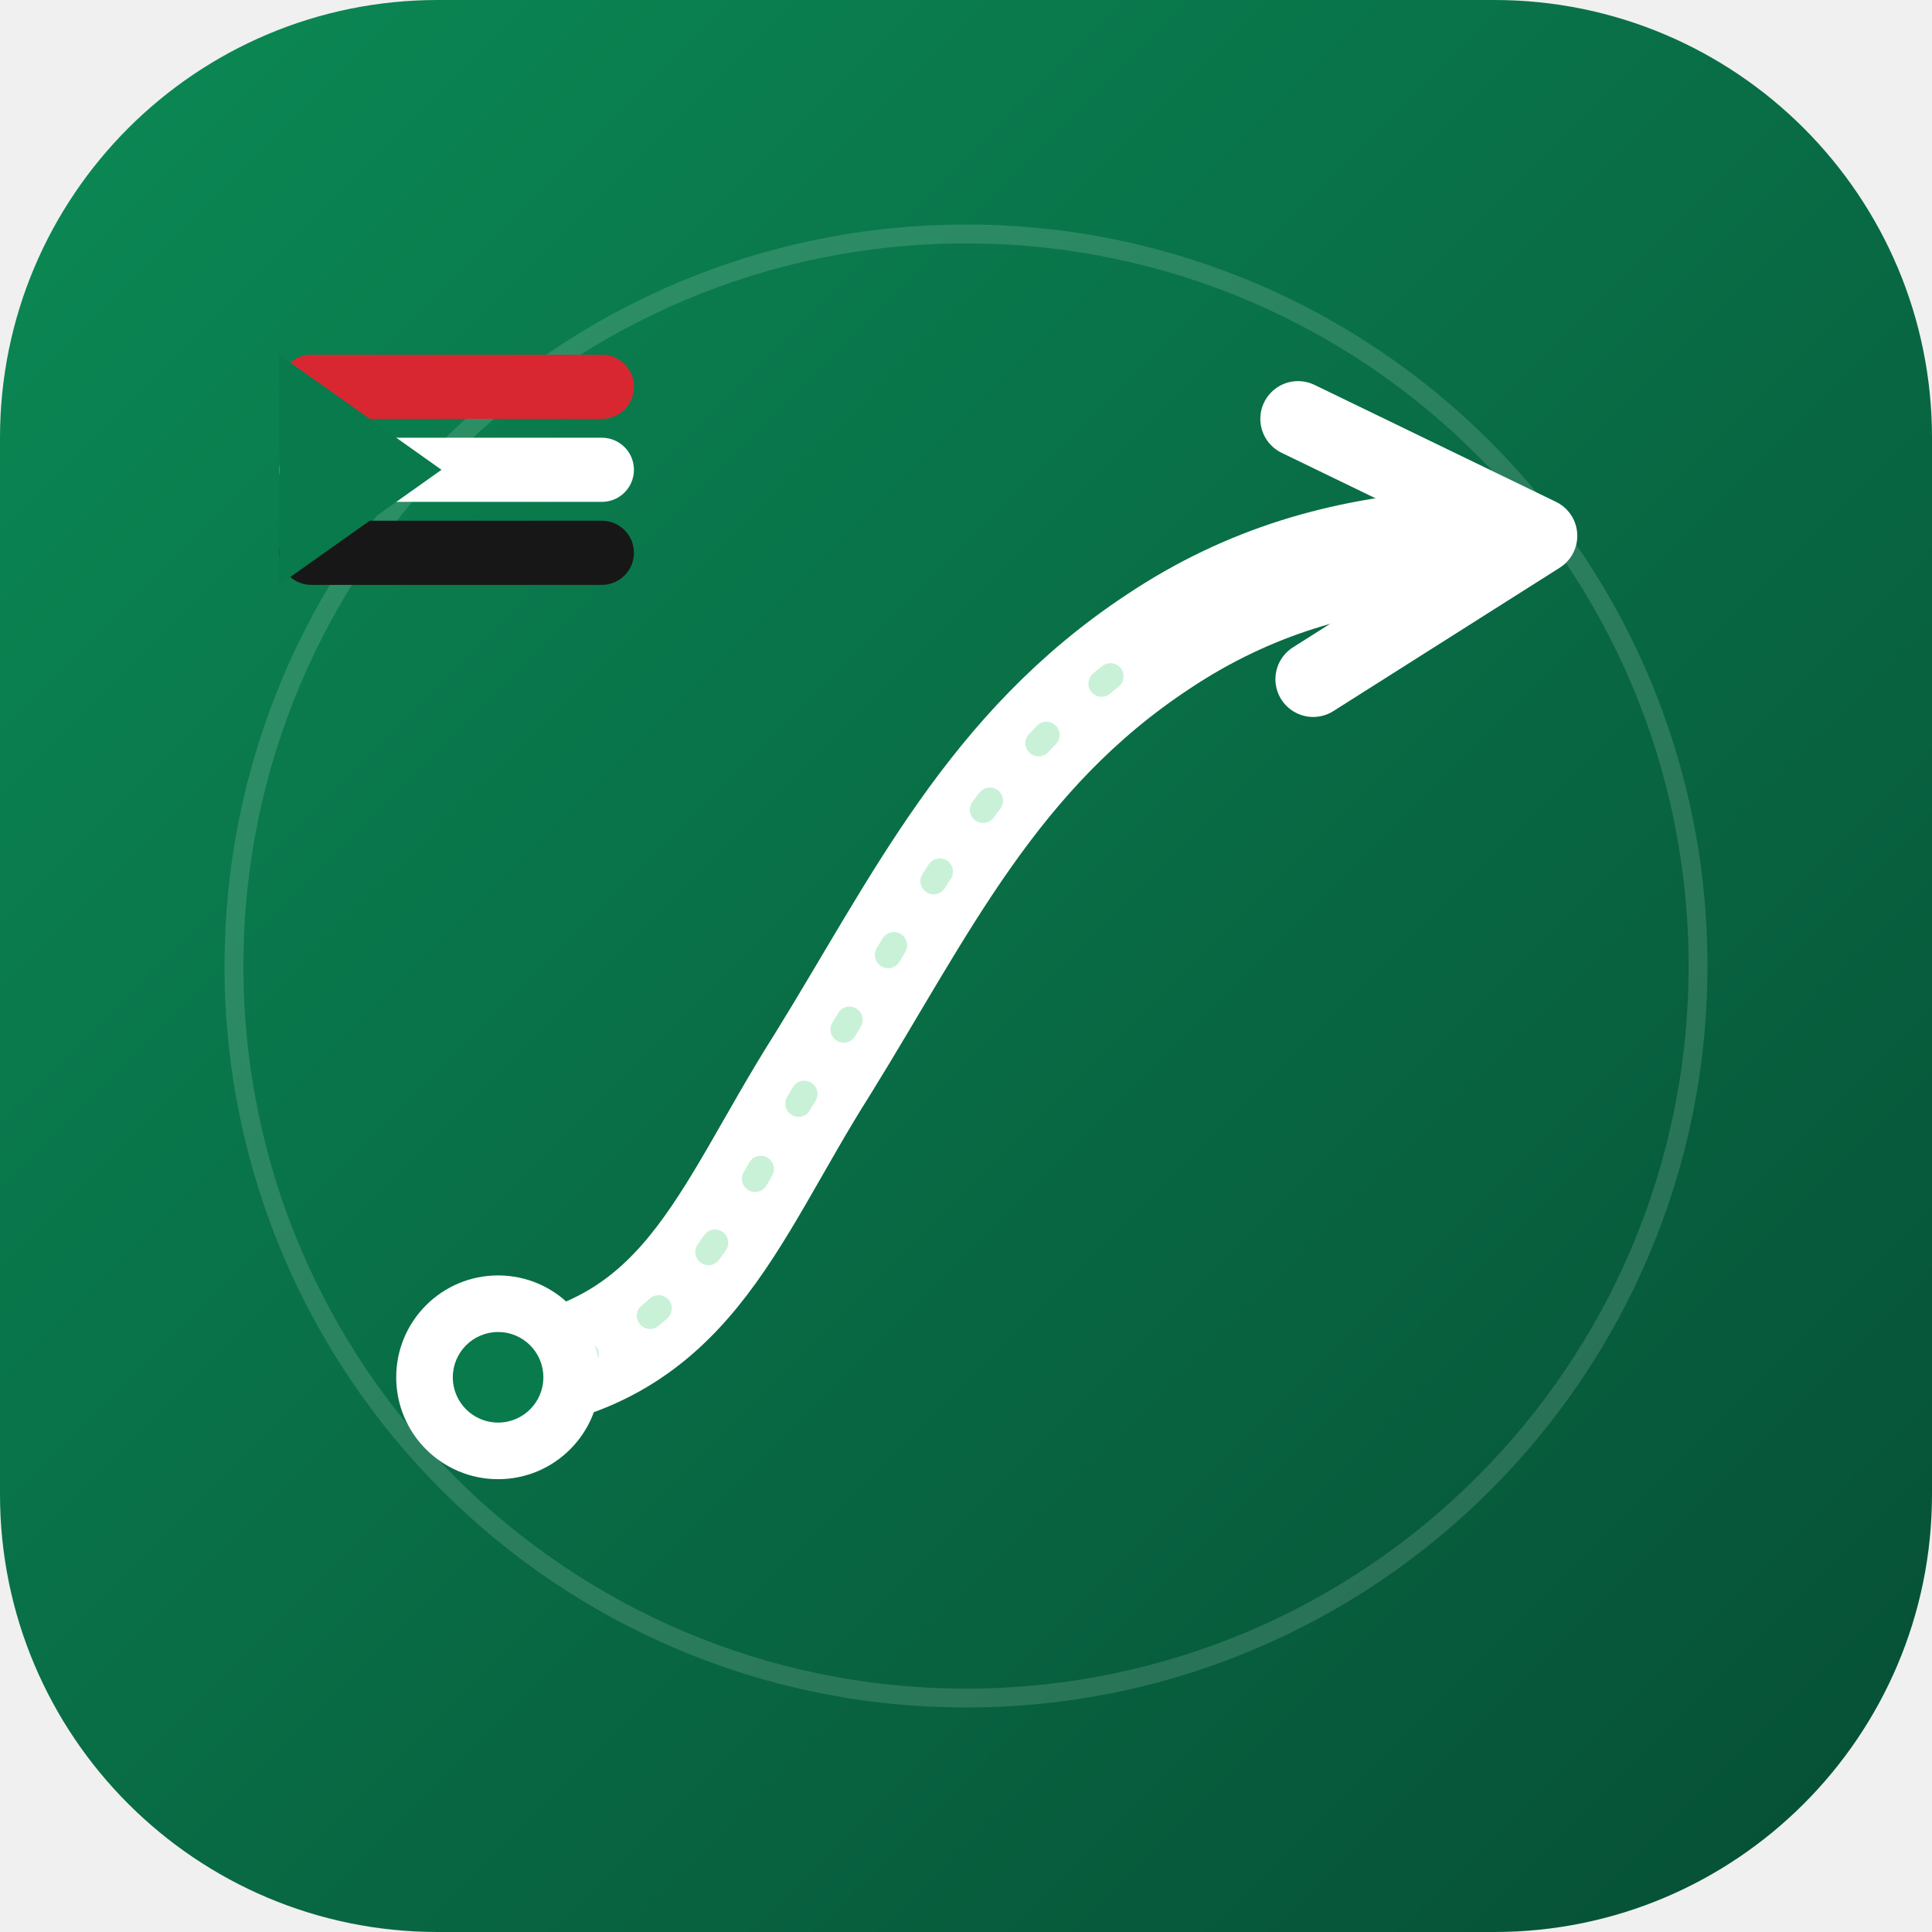
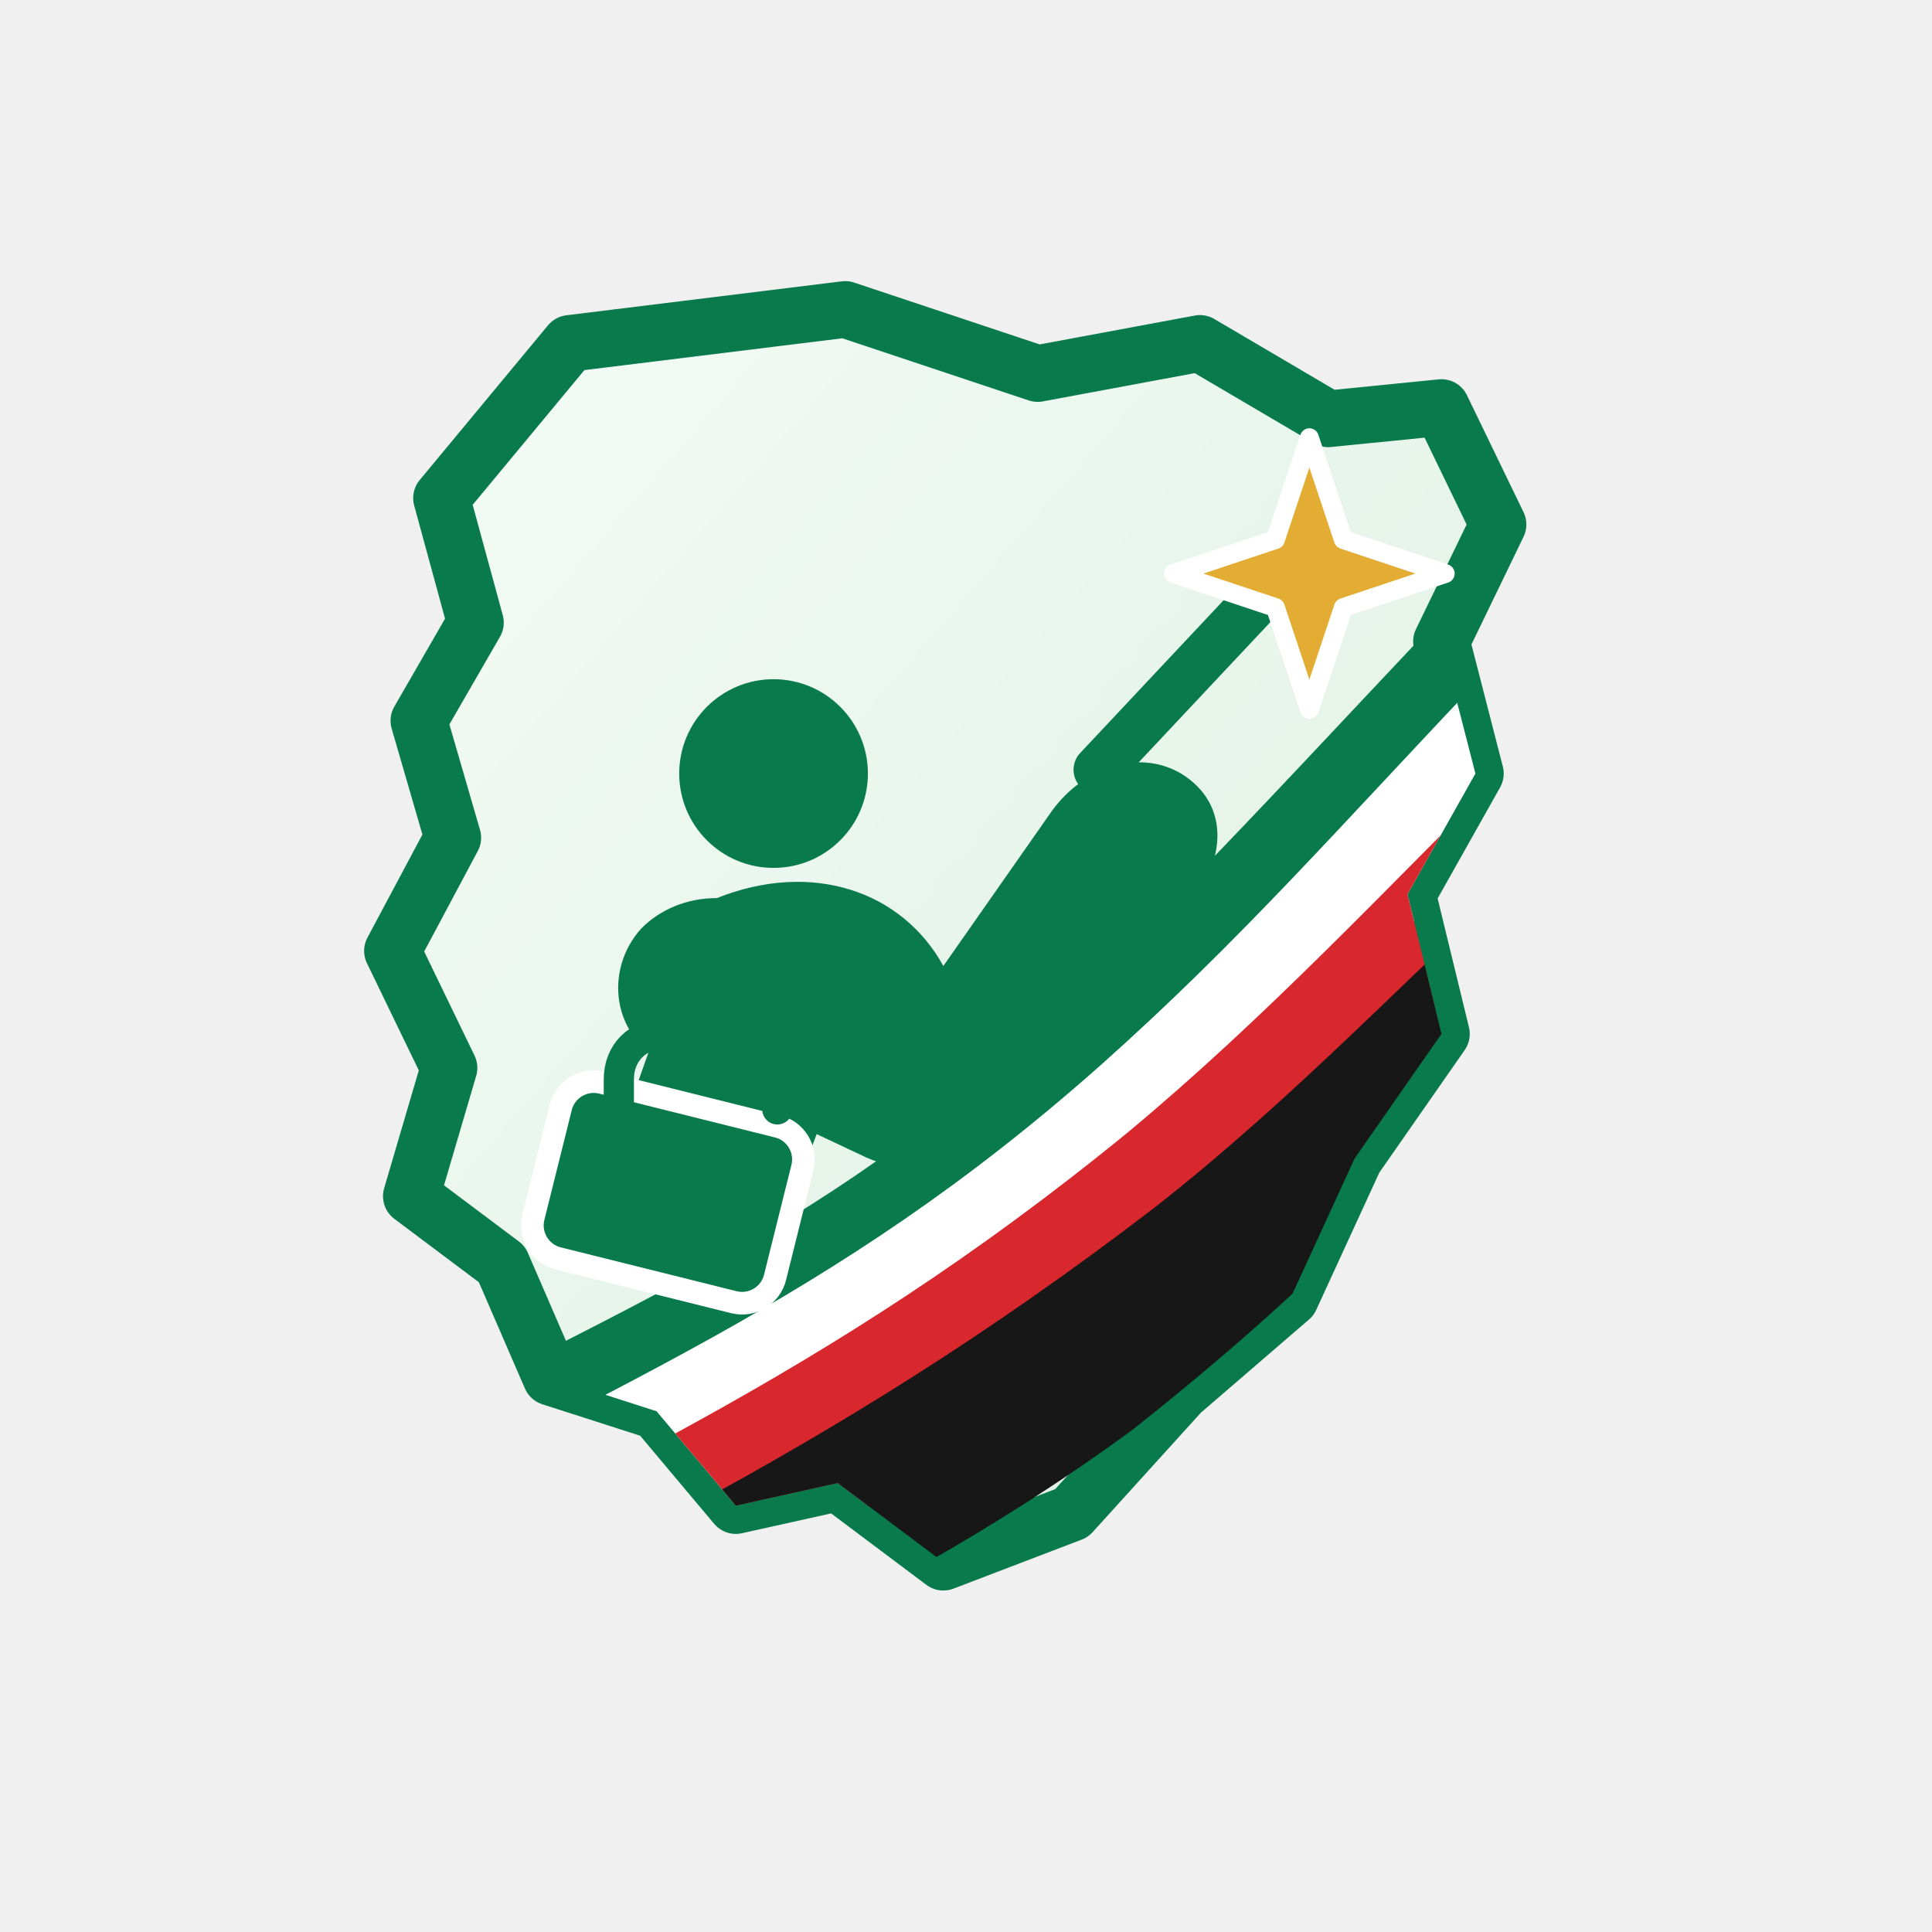
<svg xmlns="http://www.w3.org/2000/svg" viewBox="0 0 512 512" role="img" aria-labelledby="title desc">
  <defs>
-     <linearGradient id="g" x1="0" y1="0" x2="1" y2="1">
-       <stop stop-color="#0b8a55" />
-       <stop offset="1" stop-color="#064e35" />
+     <linearGradient id="mapFill" x1="0" y1="0" x2="1" y2="1">
+       <stop offset="0" stop-color="#f4fbf6" />
+       <stop offset="1" stop-color="#dcefe2" />
    </linearGradient>
+     <clipPath id="sudanClip">
+       <path d="M151 91 224 82 275 99 318 91 352 111 382 108 397 139 382 170 391 205 373 237 382 274 359 307 342 344 313 369 284 401 250 414 222 393 195 399 174 374 146 365 133 335 109 317 119 283 104 252 120 222 111 191 126 165 117 132Z" />
+     </clipPath>
  </defs>
-   <rect width="512" height="512" rx="116" fill="url(#g)" />
-   <circle cx="256" cy="256" r="194" fill="none" stroke="#ffffff" stroke-opacity=".14" stroke-width="5" />
-   <path d="M130 365c52-5 62-42 88-83 26-42 45-83 89-112 24-16 49-23 76-25" fill="none" stroke="#fff" stroke-width="30" stroke-linecap="round" />
-   <path d="M130 365c52-5 62-42 88-83 26-42 45-83 89-112" fill="none" stroke="#c9f1d8" stroke-width="7" stroke-linecap="round" stroke-dasharray="3 20" />
-   <path d="M344 111l64 31-60 38" fill="none" stroke="#fff" stroke-width="20" stroke-linecap="round" stroke-linejoin="round" />
-   <circle cx="132" cy="365" r="27" fill="#fff" />
-   <circle cx="132" cy="365" r="12" fill="#087a4b" />
-   <g transform="translate(74 94)">
-     <rect width="94" height="17" rx="8.5" fill="#d92732" />
-     <rect y="22" width="94" height="17" rx="8.5" fill="#fff" />
-     <rect y="44" width="94" height="17" rx="8.5" fill="#171717" />
-     <path d="M0 0v61l43-30.5z" fill="#087a4b" />
+   <path d="M151 91 224 82 275 99 318 91 352 111 382 108 397 139 382 170 391 205 373 237 382 274 359 307 342 344 313 369 284 401 250 414 222 393 195 399 174 374 146 365 133 335 109 317 119 283 104 252 120 222 111 191 126 165 117 132Z" fill="url(#mapFill)" stroke="#087a4b" stroke-width="15" stroke-linejoin="round" />
+   <g clip-path="url(#sudanClip)">
+     <path d="M83 390 C166 345 220 327 286 263 C321 229 349 198 387 158 L410 181 C371 242 333 289 286 326 C225 375 158 407 89 431Z" fill="#087a4b" />
+     <path d="M76 414 C161 367 220 346 292 282 C329 249 355 219 394 178 L406 199 C367 258 331 304 283 342 C220 390 154 422 82 447Z" fill="#ffffff" />
+     <path d="M69 438 C154 391 217 367 299 300 C335 270 365 238 405 198 L414 220 C374 280 335 321 291 359 C224 411 151 440 73 468Z" fill="#d9272e" />
+     <path d="M64 462 C149 415 216 389 306 320 C343 291 373 259 417 218 L430 241 C388 302 348 341 300 379 C229 431 151 461 67 490Z" fill="#171717" />
  </g>
+   <circle cx="205" cy="205" r="25" fill="#087a4b" />
+   <path d="M190 238 C215 228 239 236 250 256 L278 216 C286 204 301 198 313 205 C326 213 325 228 315 240 L273 295 C262 309 244 314 228 306 L177 282 C162 275 160 257 170 246 C175 241 182 238 190 238Z" fill="#087a4b" />
+   <path d="M175 270 222 286 209 320 163 304Z" fill="#087a4b" />
+   <rect x="144" y="292" width="66" height="48" rx="9" transform="rotate(14 177 316)" fill="#087a4b" stroke="#ffffff" stroke-width="6" />
+   <path d="M164 294v-8c0-7 5-12 12-12h18c7 0 12 5 12 12v8" fill="none" stroke="#087a4b" stroke-width="8" stroke-linecap="round" />
+   <path d="M291 204 337 155" fill="none" stroke="#087a4b" stroke-width="13" stroke-linecap="round" />
+   <path d="m347 116 9 27 27 9-27 9-9 27-9-27-27-9 27-9z" fill="#e2ad32" stroke="#ffffff" stroke-width="5" stroke-linejoin="round" />
</svg>
